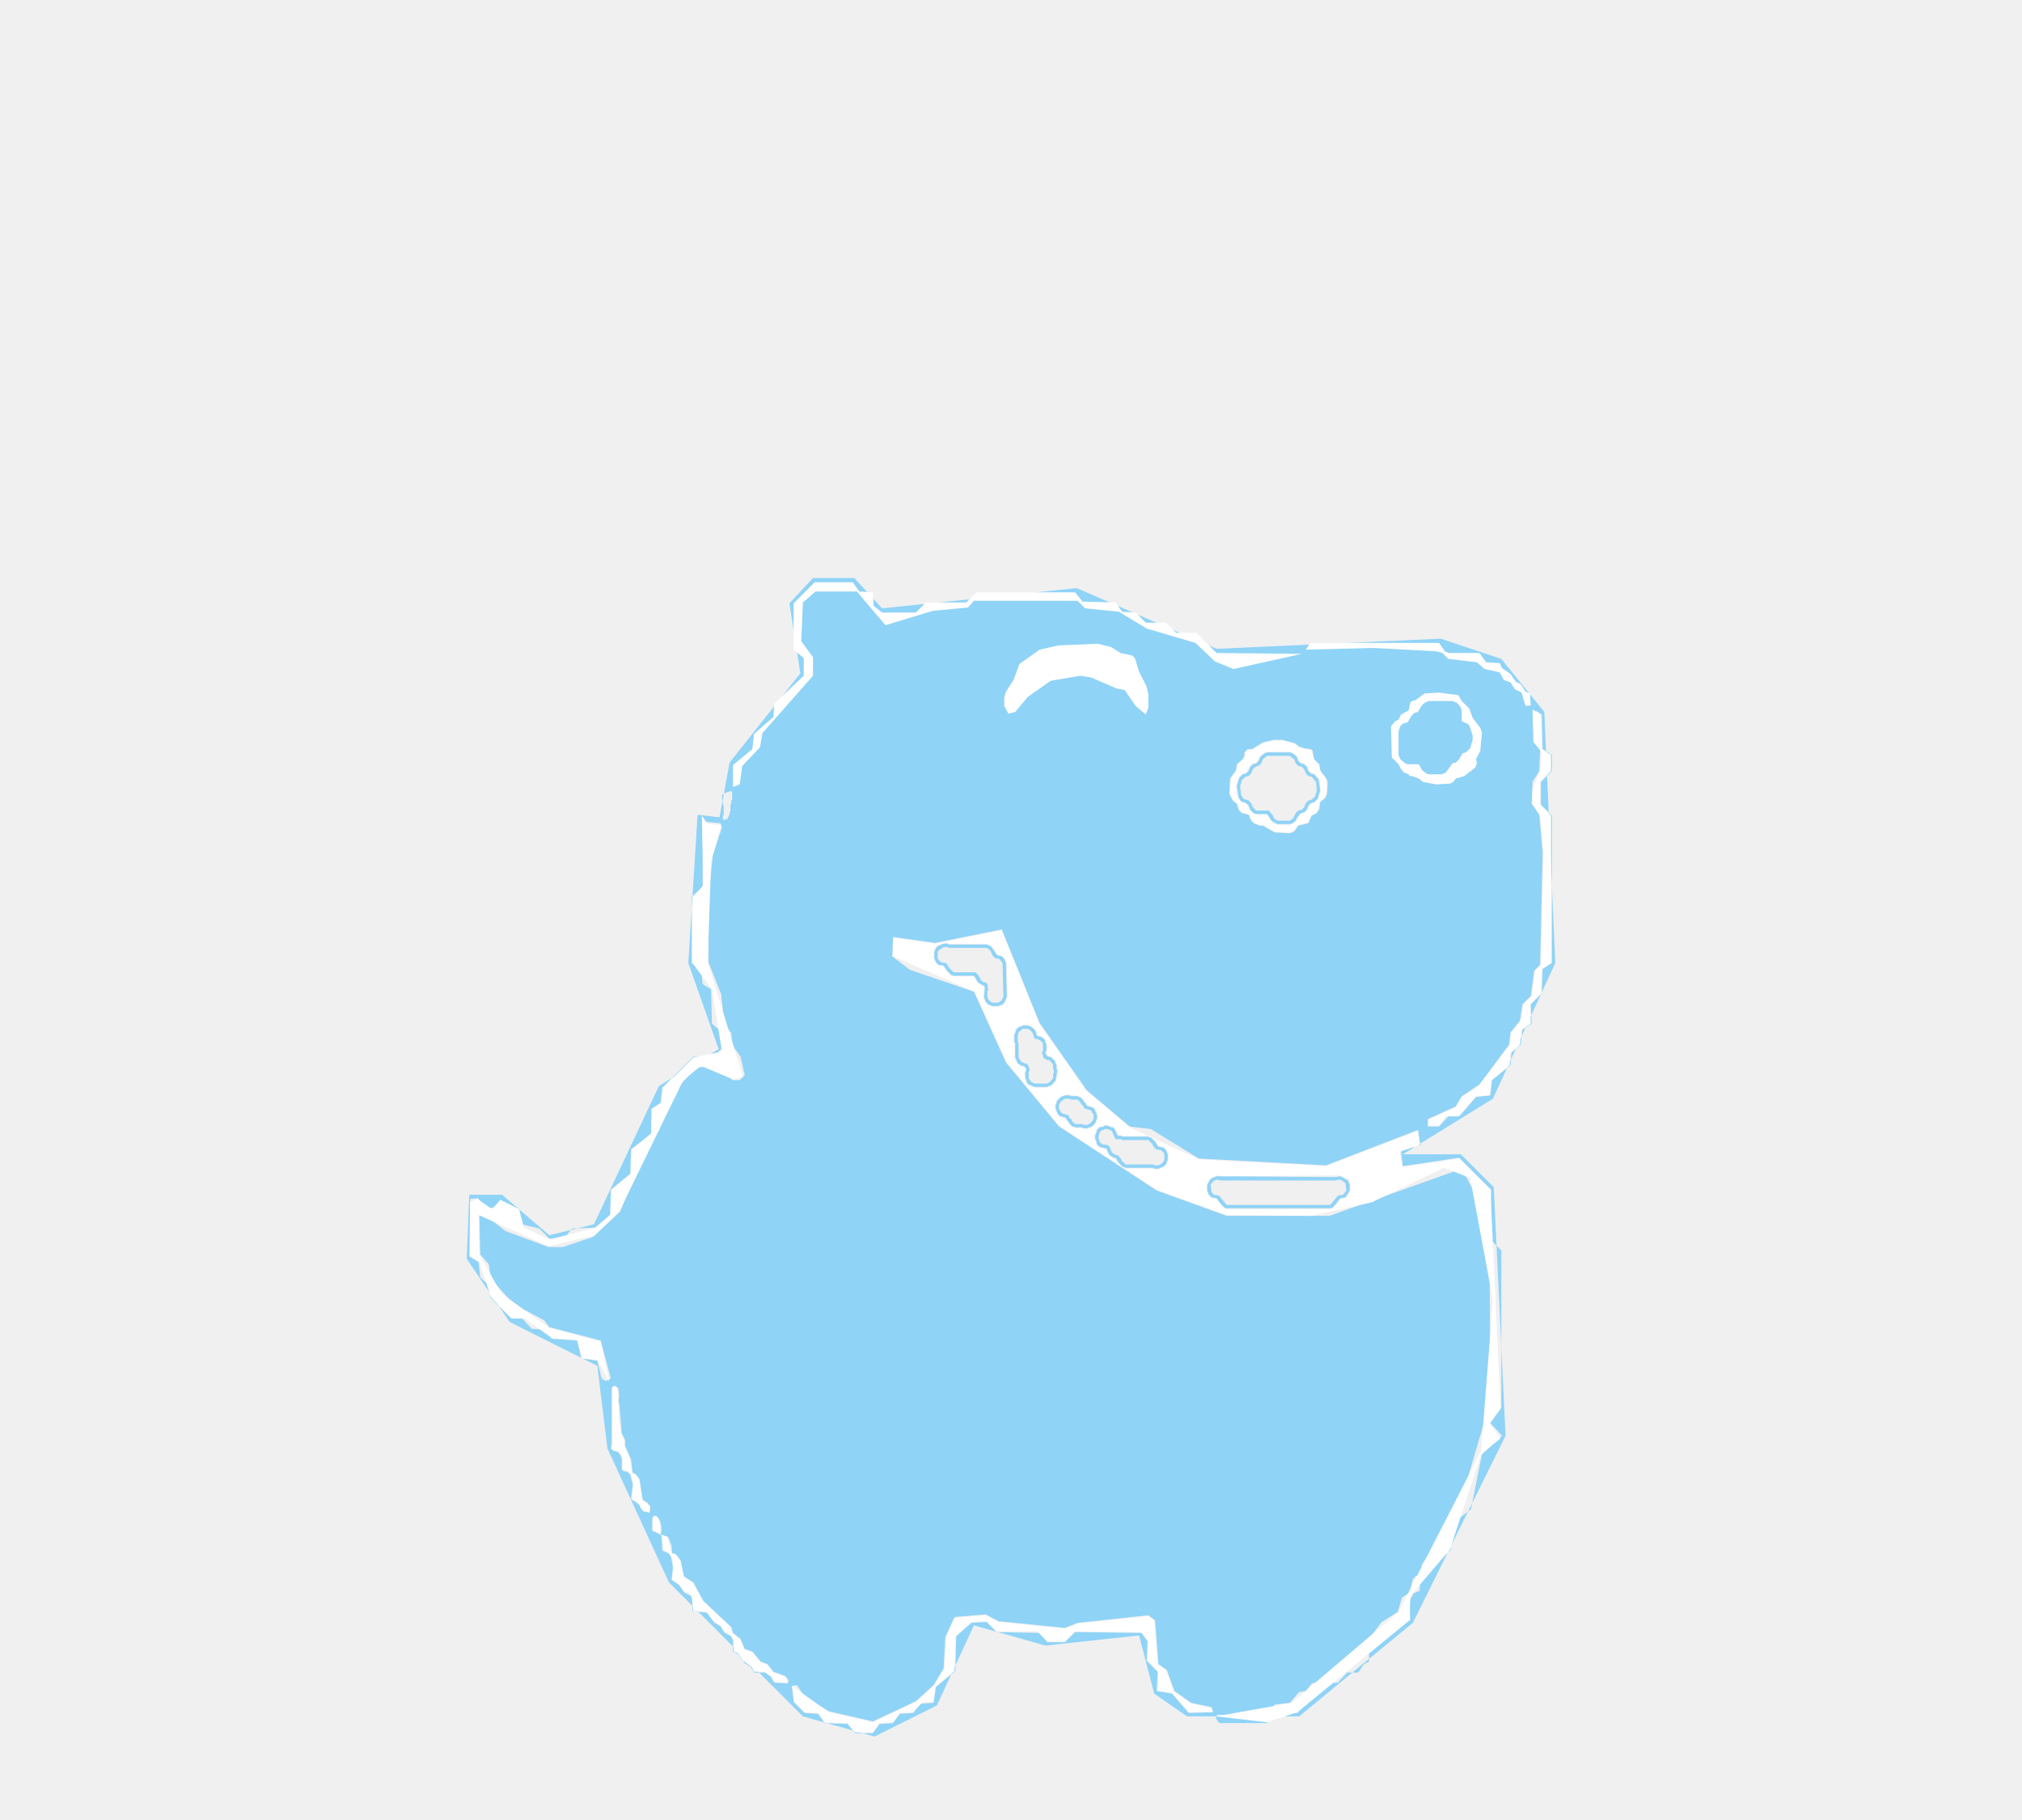
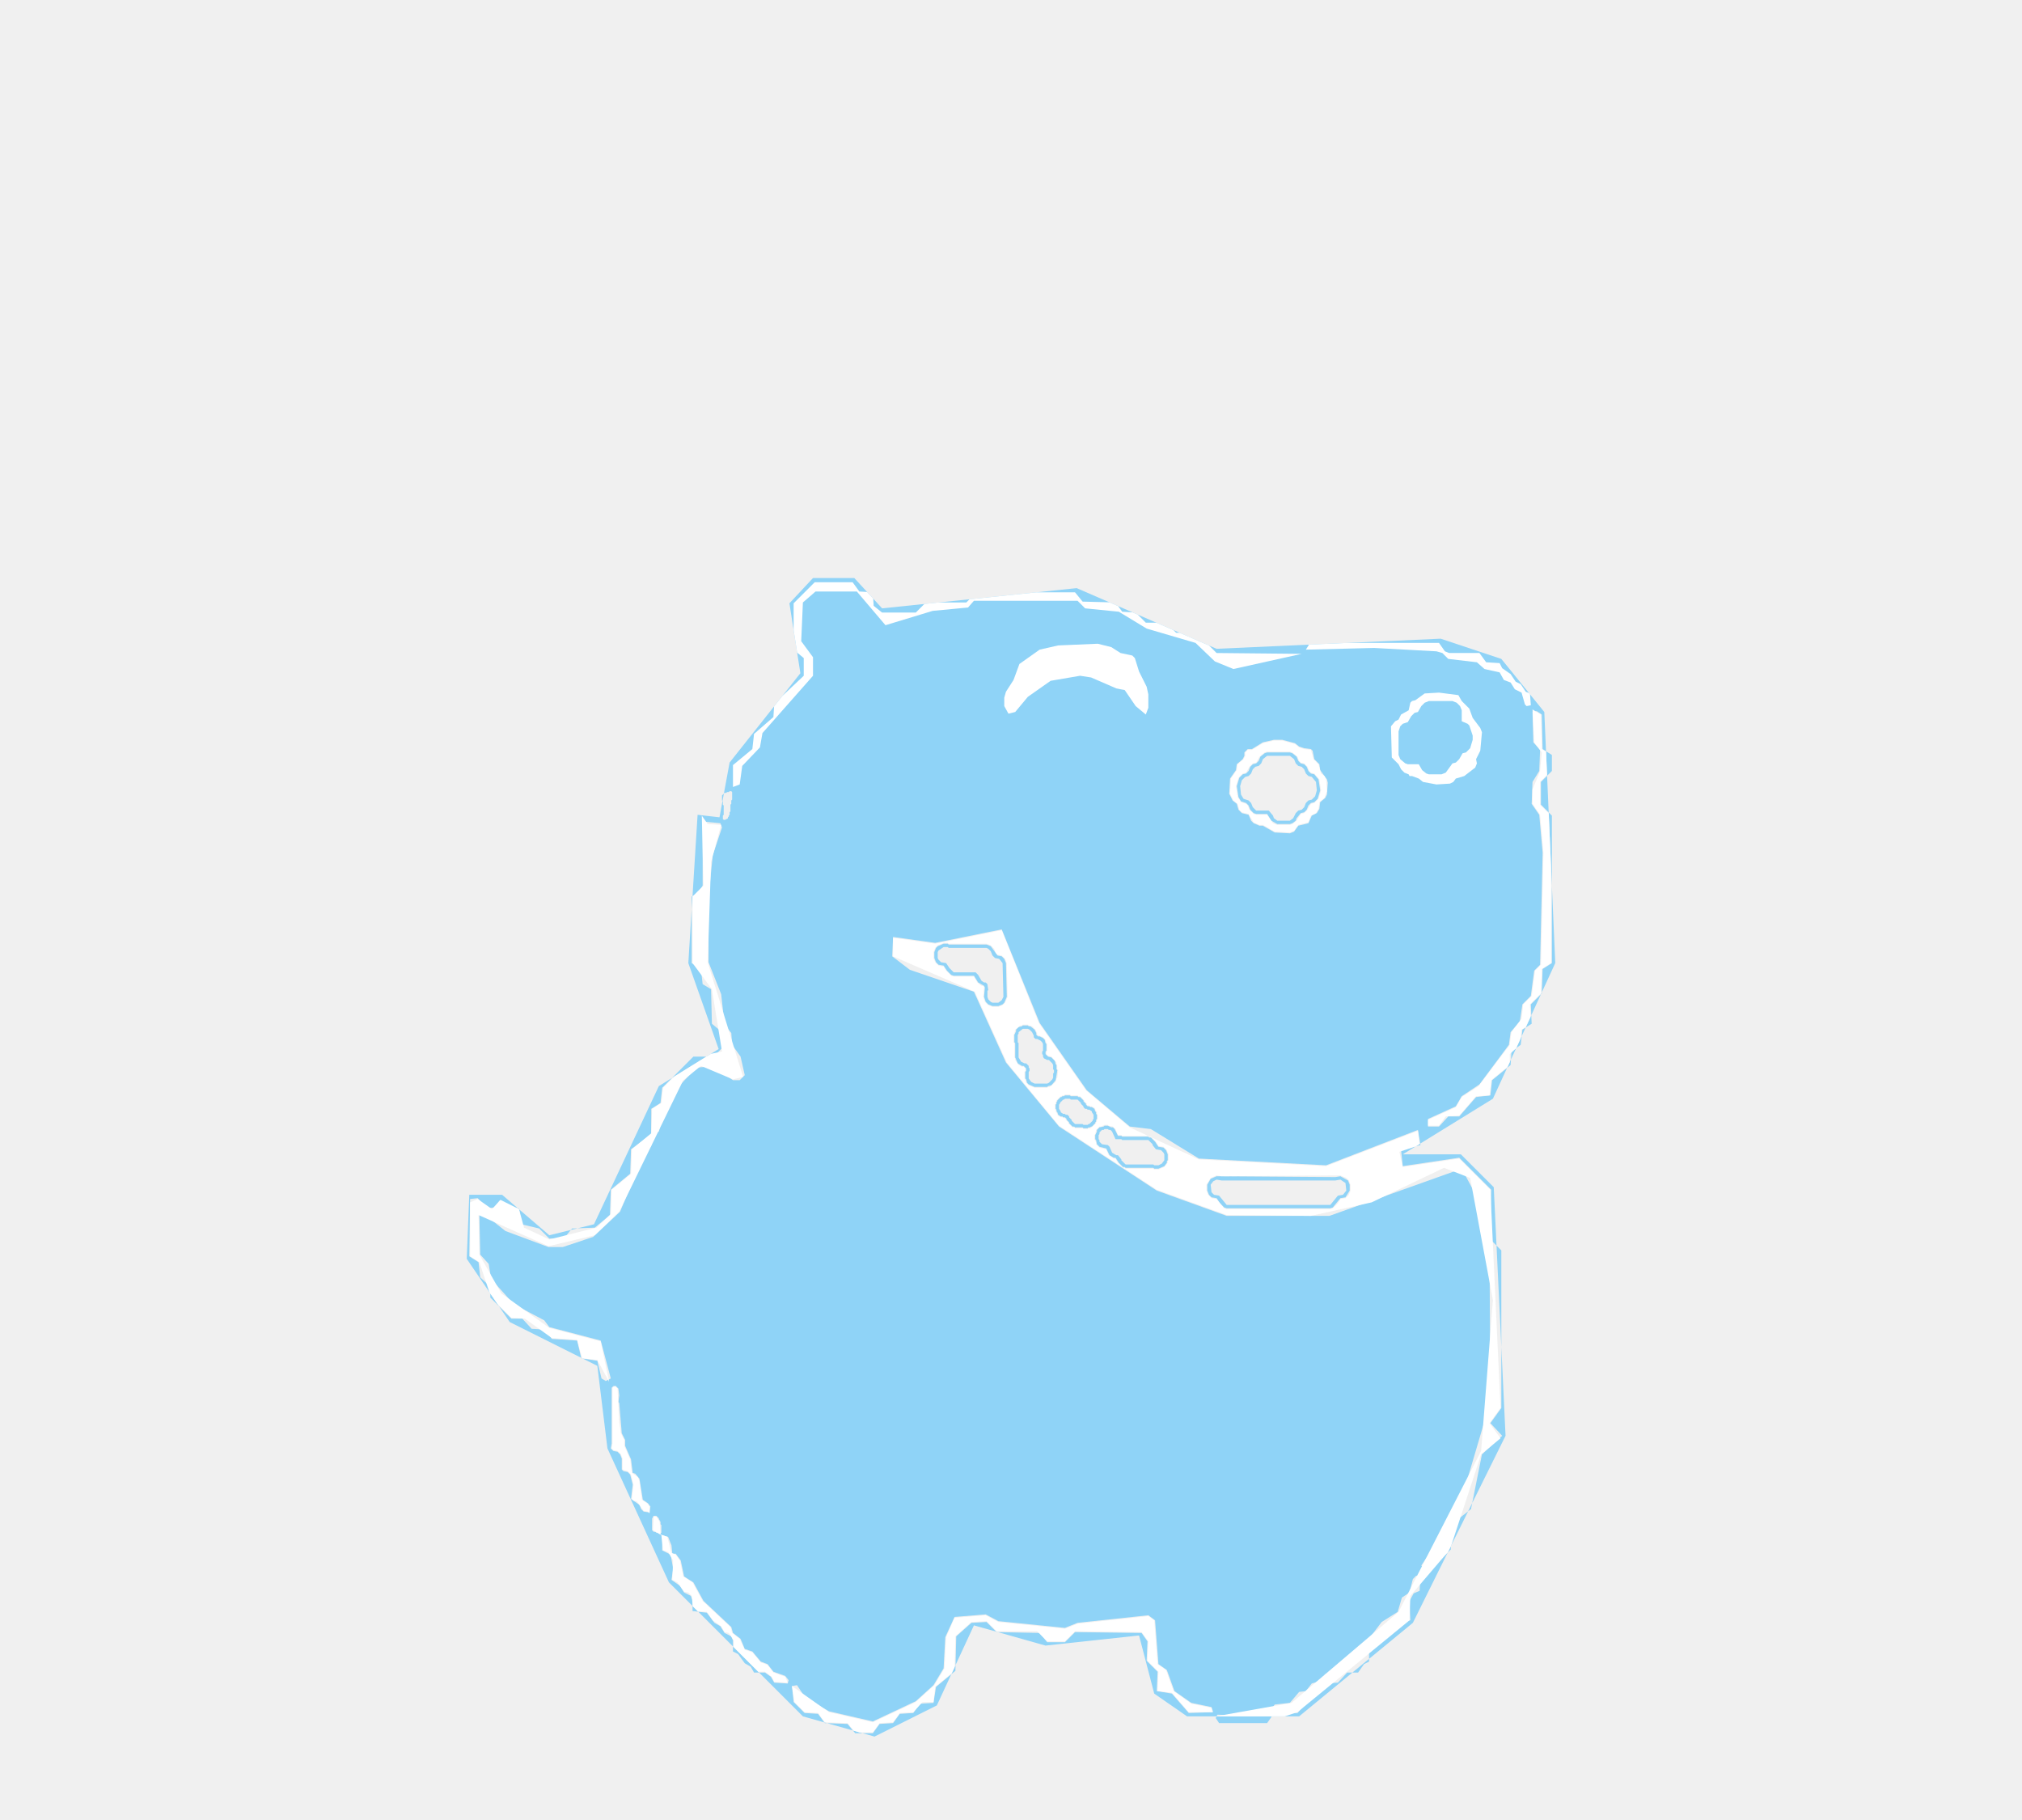
<svg xmlns="http://www.w3.org/2000/svg" viewBox="0 0 600 540" width="600" height="540">
  <style>
    /* ── Breathing: whole-hippo subtle pulse ── */
    #hippo-all {
      transform-origin: 50% 68%;
      animation: hippo-breathe 4.5s ease-in-out infinite;
    }
    @keyframes hippo-breathe {
      0%, 100% { transform: scale(1); }
      50%      { transform: scale(1.008, 1.012); }
    }

    /* ── Blink: eyes scale to near-zero on Y then snap back ── */
    #eye-left,
    #eye-right {
      transform-box: fill-box;
      transform-origin: center center;
    }
    @keyframes blink {
      0%, 93%, 100% { transform: scaleY(1); }
      96%           { transform: scaleY(0.06); }
    }
    #eye-left  { animation: blink 5.5s ease-in-out 0.4s infinite; }
    #eye-right { animation: blink 5.5s ease-in-out 0.8s infinite; }
  </style>
+   <defs>
+     <clipPath id="hippo-clip">
+       <path d="M 241.25,171.50 L 234.25,179.00 L 237.50,199.75 L 216.50,226.25 L 213.50,242.50 L 207.00,241.75 L 204.25,285.75 L 213.25,311.25 L 195.50,322.25 L 176.25,363.25 L 163.00,366.50 L 149.00,354.50 L 139.25,354.50 L 138.50,373.50 L 151.25,392.25 L 177.25,405.25 L 180.25,429.75 L 198.50,469.50 L 238.25,509.25 L 259.50,515.25 L 278.00,506.00 L 289.00,482.25 L 310.25,488.25 L 338.00,485.25 L 342.50,502.50 L 352.25,509.25 L 385.50,509.25 L 419.25,481.50 L 446.75,426.00 L 443.25,352.25 L 433.50,342.50 L 416.25,342.50 L 443.00,326.00 L 461.50,285.75 L 458.25,211.25 L 445.50,195.50 L 427.50,189.50 L 361.00,192.50 L 319.50,174.50 L 261.75,180.50 L 253.50,171.50 Z" />
+     </clipPath>
+   </defs>
  <g id="hippo-all">
    <g id="hippo-body" fill="#8FD3F7">
      <g id="arm-bumps">
        <path fill-rule="evenodd" d="M 358.25,351.50 L 358.25,353.25 L 358.75,354.50 L 359.50,355.25 L 361.00,355.50 L 362.00,357.00 L 363.25,358.25 L 364.00,358.50 L 394.75,358.50 L 395.50,358.25 L 397.75,355.50 L 399.25,355.25 L 400.50,353.25 L 400.50,351.50 L 400.00,350.25 L 397.75,349.00 L 396.25,349.25 L 361.00,349.00 L 359.25,349.75 Z M 359.25,351.50 L 360.00,350.50 L 361.00,350.00 L 362.50,350.25 L 396.25,350.25 L 397.75,350.00 L 399.25,351.00 L 399.50,353.25 L 398.50,354.50 L 397.00,354.75 L 394.75,357.50 L 364.00,357.50 L 361.75,354.75 L 360.25,354.50 L 359.50,353.75 Z" />
        <path fill-rule="evenodd" d="M 325.50,335.25 L 325.50,335.75 L 325.00,336.75 L 325.00,338.00 L 325.25,338.25 L 325.50,339.50 L 326.25,340.25 L 328.25,340.75 L 329.25,342.75 L 330.50,343.50 L 331.00,343.50 L 332.00,345.00 L 333.25,346.25 L 333.75,346.25 L 334.00,346.50 L 342.25,346.50 L 342.50,346.75 L 343.75,346.75 L 345.50,346.00 L 346.25,345.00 L 346.25,344.50 L 346.50,344.25 L 346.50,342.50 L 346.00,341.25 L 345.25,340.50 L 343.75,340.25 L 342.75,338.75 L 341.50,337.50 L 341.00,337.50 L 340.75,337.25 L 333.00,337.25 L 332.75,337.00 L 331.75,337.00 L 330.75,335.00 L 330.25,334.50 L 329.75,334.50 L 328.75,334.00 L 327.75,334.00 L 327.50,334.25 L 326.25,334.50 Z M 326.25,336.00 L 327.00,335.25 L 327.50,335.25 L 327.75,335.00 L 328.75,335.00 L 329.00,335.25 L 329.50,335.25 L 330.00,335.75 L 331.00,338.00 L 332.75,338.00 L 333.00,338.25 L 340.75,338.25 L 342.00,339.50 L 342.00,339.75 L 343.00,341.00 L 344.50,341.25 L 345.25,342.00 L 345.50,342.50 L 345.50,344.25 L 344.75,345.25 L 343.75,345.75 L 342.50,345.75 L 342.25,345.50 L 334.00,345.50 L 332.75,344.25 L 332.75,344.00 L 331.75,342.75 L 331.25,342.75 L 330.00,342.00 L 329.25,340.25 L 328.75,339.75 L 327.00,339.50 L 326.25,338.75 L 326.25,338.25 L 326.00,338.00 L 326.00,336.75 L 326.25,336.50 Z" />
        <path fill-rule="evenodd" d="M 313.75,326.50 L 313.75,326.75 L 313.50,327.00 L 313.50,327.50 L 313.25,327.75 L 313.25,329.00 L 313.50,329.25 L 313.50,329.75 L 313.75,330.00 L 314.00,330.75 L 314.75,331.25 L 315.25,331.25 L 315.50,331.50 L 316.00,331.50 L 316.50,332.00 L 316.50,332.25 L 317.25,333.00 L 317.25,333.25 L 318.25,334.25 L 318.75,334.25 L 319.00,334.50 L 321.25,334.50 L 321.50,334.75 L 322.75,334.75 L 323.00,334.50 L 323.50,334.50 L 323.75,334.25 L 324.00,334.25 L 325.00,333.25 L 325.00,333.00 L 325.25,332.75 L 325.25,332.25 L 325.50,332.00 L 325.50,330.75 L 325.25,330.50 L 325.25,330.00 L 325.00,329.75 L 324.75,329.00 L 324.00,328.50 L 323.50,328.50 L 323.25,328.25 L 322.75,328.25 L 322.25,327.75 L 322.25,327.50 L 321.50,326.75 L 321.50,326.50 L 320.50,325.50 L 320.00,325.50 L 319.75,325.25 L 317.75,325.25 L 317.50,325.00 L 316.00,325.00 L 315.75,325.25 L 315.25,325.25 L 315.00,325.50 L 314.75,325.50 Z M 314.50,327.25 L 315.50,326.25 L 315.75,326.25 L 316.00,326.00 L 317.50,326.00 L 317.75,326.25 L 319.75,326.25 L 320.75,327.25 L 320.75,327.50 L 321.50,328.25 L 321.50,328.50 L 322.00,329.00 L 322.50,329.00 L 322.75,329.25 L 323.25,329.25 L 324.00,329.75 L 324.00,330.00 L 324.50,330.75 L 324.50,332.00 L 324.25,332.25 L 324.25,332.50 L 323.25,333.50 L 323.00,333.50 L 322.75,333.75 L 321.50,333.75 L 321.25,333.50 L 319.00,333.50 L 318.00,332.50 L 318.00,332.25 L 317.25,331.50 L 317.25,331.25 L 316.75,330.75 L 316.25,330.75 L 316.00,330.50 L 315.50,330.50 L 314.75,330.00 L 314.75,329.75 L 314.25,329.00 L 314.25,327.75 L 314.50,327.50 Z" />
        <path fill-rule="evenodd" d="M 302.25,304.75 L 301.50,305.50 L 301.50,306.00 L 301.00,307.00 L 301.00,309.25 L 301.25,309.50 L 301.25,313.75 L 302.00,315.50 L 303.25,316.25 L 303.75,316.25 L 304.50,317.00 L 304.50,317.75 L 304.25,318.00 L 304.25,320.00 L 304.50,320.25 L 304.75,321.25 L 305.25,321.75 L 307.00,322.50 L 310.75,322.50 L 311.00,322.25 L 312.00,322.00 L 313.25,320.50 L 313.75,317.50 L 313.50,317.25 L 313.50,316.00 L 313.25,315.75 L 313.00,314.75 L 312.00,313.75 L 311.00,313.50 L 310.25,312.75 L 310.25,312.00 L 310.50,311.75 L 310.50,309.75 L 310.25,309.50 L 310.00,308.50 L 309.50,308.00 L 308.50,307.50 L 308.00,307.50 L 307.50,307.00 L 307.50,306.50 L 307.00,305.50 L 305.75,304.50 L 305.25,304.50 L 305.00,304.25 L 303.50,304.25 L 303.25,304.50 Z M 303.50,305.25 L 305.00,305.25 L 305.50,305.50 L 306.25,306.25 L 306.75,307.25 L 306.75,307.75 L 307.25,308.25 L 307.75,308.25 L 308.75,308.75 L 309.25,309.25 L 309.50,309.75 L 309.50,311.75 L 309.25,312.00 L 309.25,312.75 L 309.50,313.00 L 309.50,313.50 L 309.75,314.00 L 310.75,314.50 L 311.25,314.50 L 312.25,315.50 L 312.50,316.00 L 312.50,317.25 L 312.75,317.50 L 312.75,318.25 L 312.50,318.50 L 312.50,319.75 L 312.25,320.25 L 311.25,321.25 L 310.75,321.50 L 307.00,321.50 L 306.00,321.00 L 305.25,320.00 L 305.25,318.00 L 305.50,317.75 L 305.50,317.00 L 305.25,316.75 L 305.25,316.25 L 304.50,315.50 L 304.00,315.50 L 303.00,315.00 L 302.25,313.75 L 302.25,309.50 L 302.00,309.25 L 302.00,307.00 L 302.25,306.75 L 302.25,306.25 Z" />
        <path fill-rule="evenodd" d="M 277.75,281.25 L 277.25,282.50 L 277.25,284.25 L 277.75,285.50 L 278.50,286.25 L 280.00,286.50 L 281.00,288.00 L 282.25,289.25 L 283.00,289.50 L 289.00,289.50 L 290.25,291.50 L 292.00,292.50 L 292.25,293.00 L 292.00,295.75 L 292.50,297.25 L 293.25,298.00 L 294.50,298.50 L 296.25,298.50 L 297.50,298.00 L 298.00,297.50 L 298.75,295.75 L 298.50,285.75 L 298.00,284.50 L 297.25,283.75 L 296.00,283.50 L 294.00,280.75 L 292.75,280.25 L 281.50,280.25 L 281.25,280.00 L 280.00,280.00 L 278.25,280.75 Z M 278.50,282.00 L 280.00,281.00 L 281.25,281.00 L 281.50,281.25 L 292.75,281.25 L 293.25,281.50 L 294.00,282.25 L 294.50,283.50 L 295.25,284.25 L 296.50,284.50 L 297.50,285.75 L 297.75,295.75 L 297.25,296.75 L 296.25,297.50 L 294.50,297.50 L 294.00,297.25 L 293.25,296.50 L 293.00,295.75 L 293.00,294.00 L 293.25,293.75 L 293.00,292.00 L 292.50,291.50 L 292.00,291.50 L 291.25,291.00 L 290.25,289.25 L 289.50,288.50 L 283.00,288.50 L 281.75,287.25 L 280.75,285.75 L 279.25,285.50 L 278.50,284.75 L 278.25,284.25 L 278.25,282.50 Z" />
      </g>
      <path id="body-main" fill-rule="evenodd" d="M 241.25,171.50 L 234.25,179.00 L 237.50,199.75 L 216.50,226.25 L 213.50,242.50 L 207.00,241.75 L 204.25,285.75 L 213.25,311.25 L 195.50,322.25 L 176.25,363.25 L 163.00,366.50 L 149.00,354.50 L 139.25,354.50 L 138.50,373.50 L 151.25,392.25 L 177.25,405.25 L 180.25,429.75 L 198.50,469.50 L 238.25,509.25 L 259.50,515.25 L 278.00,506.00 L 289.00,482.25 L 310.25,488.25 L 338.00,485.25 L 342.50,502.50 L 352.25,509.25 L 385.50,509.25 L 419.25,481.50 L 446.75,426.00 L 443.25,352.25 L 433.50,342.50 L 416.25,342.50 L 443.00,326.00 L 461.50,285.75 L 458.25,211.25 L 445.50,195.50 L 427.50,189.50 L 361.00,192.50 L 319.50,174.50 L 261.75,180.50 L 253.50,171.50 Z M 235.00,500.25 L 236.50,500.00 L 239.00,503.75 L 246.00,507.75 L 259.00,510.75 L 271.75,504.75 L 277.00,500.00 L 280.00,495.00 L 280.50,485.75 L 283.25,479.75 L 292.50,479.00 L 296.25,481.00 L 316.00,483.00 L 319.75,481.50 L 340.75,479.25 L 342.75,480.75 L 343.75,493.75 L 346.25,495.50 L 348.50,501.75 L 353.50,505.25 L 359.50,506.50 L 360.00,508.00 L 352.75,508.25 L 347.75,502.50 L 343.25,501.75 L 343.50,496.00 L 340.25,492.75 L 340.50,487.00 L 338.75,484.50 L 319.00,484.25 L 316.00,487.25 L 310.75,487.25 L 308.50,484.50 L 295.75,484.25 L 292.75,481.25 L 288.25,481.50 L 283.75,485.50 L 283.50,495.75 L 277.75,500.50 L 277.00,505.25 L 273.00,505.50 L 271.00,508.25 L 267.00,508.50 L 265.00,511.25 L 261.00,511.50 L 259.00,514.25 L 253.75,514.25 L 251.50,511.50 L 244.75,511.25 L 242.75,508.50 L 238.75,508.25 L 235.50,505.00 Z M 421.50,467.75 L 421.25,472.00 L 419.50,472.75 L 418.25,475.00 L 418.50,480.75 L 414.00,481.50 L 408.75,487.50 L 407.50,487.75 L 406.25,489.75 L 406.25,493.00 L 404.75,493.75 L 403.00,496.25 L 399.75,496.25 L 397.00,499.25 L 393.00,499.50 L 385.00,508.25 L 379.00,508.25 L 377.75,508.75 L 376.00,511.25 L 361.75,511.25 L 360.75,509.75 L 361.25,508.75 L 368.00,509.00 L 375.50,508.25 L 376.75,507.75 L 378.25,505.75 L 382.75,505.25 L 385.50,502.00 L 387.50,501.75 L 389.25,499.50 L 391.75,498.75 L 393.25,496.75 L 396.00,496.00 L 402.00,490.75 L 403.25,488.50 L 406.00,486.50 L 410.00,481.25 L 414.75,478.25 L 416.00,474.00 L 418.25,472.50 L 419.25,468.50 L 420.25,467.50 Z M 196.50,455.50 L 198.25,456.00 L 199.25,458.50 L 199.50,461.00 L 200.50,461.00 L 202.00,463.00 L 203.00,467.75 L 205.75,469.50 L 208.75,475.00 L 217.00,482.75 L 217.50,484.50 L 219.75,486.25 L 221.00,489.25 L 223.25,490.00 L 225.75,493.00 L 227.75,493.75 L 229.50,496.00 L 233.00,497.25 L 234.00,498.50 L 233.75,499.50 L 229.75,499.25 L 228.75,497.50 L 227.00,496.25 L 223.75,496.25 L 222.75,494.50 L 221.00,493.50 L 219.00,490.75 L 217.50,490.00 L 217.50,486.75 L 217.00,485.50 L 215.00,484.50 L 213.75,482.50 L 212.00,481.50 L 209.75,478.50 L 205.50,478.00 L 205.50,474.75 L 205.00,473.50 L 203.00,472.50 L 201.75,470.50 L 199.25,468.75 L 199.75,465.50 L 199.00,461.25 L 196.50,460.00 Z M 194.00,449.75 L 194.75,449.75 L 195.50,450.50 L 195.50,450.75 L 195.75,451.00 L 195.75,451.25 L 196.00,451.50 L 196.00,452.25 L 196.25,452.50 L 196.25,454.75 L 196.00,455.00 L 195.50,455.00 L 195.25,454.75 L 194.75,454.75 L 194.50,454.50 L 194.00,454.50 L 193.50,454.00 L 193.50,450.50 L 193.75,450.25 L 193.75,450.00 Z M 182.00,411.25 L 182.75,411.25 L 183.50,412.00 L 183.75,414.00 L 183.50,416.00 L 183.75,416.25 L 184.50,425.25 L 185.50,427.25 L 185.50,429.00 L 187.25,433.00 L 187.75,437.00 L 188.50,437.25 L 189.75,438.75 L 190.75,445.00 L 192.25,446.00 L 193.00,447.00 L 192.75,448.75 L 191.00,448.50 L 190.25,447.75 L 189.75,446.50 L 187.25,444.75 L 187.75,440.50 L 187.00,437.50 L 186.25,436.75 L 185.00,436.50 L 184.50,436.00 L 184.50,432.75 L 184.00,431.50 L 183.25,430.75 L 182.00,430.50 L 181.25,429.75 L 181.50,428.25 L 181.50,411.75 Z M 193.25,336.50 L 193.25,340.00 L 190.75,343.25 L 184.00,359.50 L 176.00,367.00 L 167.00,370.00 L 162.75,370.00 L 150.00,365.25 L 143.00,359.75 L 142.25,360.50 L 142.50,372.25 L 145.00,375.00 L 145.75,379.50 L 152.50,387.00 L 161.50,391.75 L 163.00,393.75 L 178.25,397.75 L 181.25,409.00 L 179.75,409.75 L 178.50,409.00 L 177.25,403.75 L 172.50,403.00 L 171.25,397.75 L 163.75,397.25 L 161.75,394.50 L 157.75,394.25 L 155.00,391.25 L 151.75,391.25 L 145.50,385.00 L 145.50,381.75 L 142.50,379.00 L 142.00,374.50 L 139.25,372.75 L 139.50,355.75 L 141.75,355.50 L 144.50,358.50 L 146.75,358.25 L 148.25,356.25 L 150.25,358.25 L 154.00,358.50 L 154.75,363.25 L 160.00,364.50 L 163.00,367.50 L 167.50,367.25 L 169.75,364.50 L 176.50,364.25 L 181.00,360.50 L 181.25,353.00 L 187.00,348.25 L 187.25,341.00 Z M 265.00,278.00 L 277.50,279.75 L 297.25,275.75 L 308.50,303.50 L 322.50,323.50 L 335.25,334.25 L 341.50,335.00 L 355.75,343.75 L 393.50,345.75 L 420.75,335.25 L 421.50,339.75 L 415.75,341.25 L 416.25,346.00 L 433.00,343.50 L 442.50,353.00 L 442.25,367.75 L 445.50,371.00 L 445.50,417.75 L 442.25,422.25 L 445.75,426.00 L 439.75,431.50 L 436.50,447.75 L 430.75,452.25 L 430.50,459.75 L 423.75,466.50 L 421.75,464.50 L 432.75,448.00 L 442.25,415.75 L 442.00,372.25 L 439.25,357.00 L 433.75,346.75 L 394.50,360.75 L 364.00,360.75 L 343.25,353.25 L 314.25,334.25 L 298.50,315.25 L 289.00,294.25 L 270.00,287.75 L 264.75,283.75 Z M 213.75,244.25 L 214.25,245.50 L 211.50,253.75 L 210.25,266.25 L 210.25,285.50 L 214.00,295.00 L 215.00,304.00 L 217.00,306.50 L 217.25,310.00 L 219.75,313.50 L 221.00,319.00 L 219.50,320.50 L 217.50,320.50 L 213.25,317.50 L 210.00,316.50 L 206.75,316.75 L 200.25,323.50 L 199.25,326.75 L 197.25,329.00 L 195.50,335.75 L 193.25,336.50 L 193.25,329.00 L 196.00,327.25 L 196.50,322.75 L 205.75,313.50 L 211.75,313.50 L 214.50,310.75 L 214.25,306.25 L 211.25,303.75 L 211.00,293.50 L 208.50,292.00 L 208.00,287.50 L 205.25,285.75 L 205.25,266.00 L 207.25,265.00 L 208.50,262.75 L 208.50,243.75 Z M 217.00,234.75 L 217.25,235.00 L 217.25,237.25 L 217.00,237.50 L 217.00,238.50 L 216.75,238.75 L 216.75,240.75 L 216.50,241.00 L 216.50,241.75 L 216.25,242.00 L 216.25,242.25 L 216.00,242.50 L 216.00,242.75 L 215.75,243.00 L 215.50,243.00 L 215.25,243.25 L 214.75,243.25 L 214.50,243.00 L 214.50,242.00 L 214.75,241.75 L 214.75,239.00 L 214.50,238.75 L 214.50,237.75 L 214.25,237.50 L 214.25,236.00 L 215.00,235.25 L 215.50,235.25 L 215.75,235.00 L 216.25,235.00 L 216.50,234.75 Z M 374.75,220.25 L 378.00,219.50 L 380.50,219.50 L 384.25,220.50 L 385.50,221.50 L 387.00,222.00 L 389.00,222.25 L 389.50,222.75 L 390.00,225.25 L 391.50,226.75 L 391.75,228.50 L 393.75,231.25 L 394.00,232.25 L 393.75,235.75 L 393.25,236.75 L 391.75,238.00 L 391.50,240.00 L 390.75,241.25 L 389.25,242.00 L 388.25,244.25 L 385.25,245.00 L 384.00,246.75 L 382.75,247.25 L 378.25,247.00 L 374.75,245.00 L 373.75,245.00 L 372.00,244.25 L 371.25,243.50 L 370.50,241.75 L 368.50,241.25 L 367.50,240.25 L 367.00,238.50 L 365.75,237.50 L 364.75,235.50 L 365.00,231.00 L 366.75,228.50 L 367.00,226.75 L 368.75,225.25 L 369.25,224.25 L 369.25,223.25 L 370.25,222.25 L 371.50,222.25 Z M 456.00,211.00 L 457.50,212.00 L 457.75,222.25 L 460.50,224.00 L 460.50,228.75 L 457.25,232.00 L 457.25,238.75 L 460.50,242.00 L 460.50,285.75 L 457.75,287.50 L 457.50,294.75 L 454.25,298.00 L 454.50,303.75 L 451.75,305.50 L 451.25,310.00 L 448.50,312.00 L 448.25,316.00 L 442.75,320.50 L 442.25,325.00 L 438.00,325.50 L 433.00,331.25 L 429.75,331.25 L 427.00,334.25 L 423.75,334.25 L 423.75,332.00 L 432.00,328.25 L 433.75,325.25 L 439.00,321.75 L 447.75,310.00 L 448.25,306.25 L 451.00,303.00 L 451.75,298.00 L 454.25,295.50 L 455.25,288.00 L 457.00,286.25 L 457.75,253.00 L 456.75,241.75 L 454.50,238.50 L 454.75,232.00 L 456.75,228.75 L 457.00,222.50 L 455.00,220.25 L 454.75,211.25 Z" />
    </g>
-     <g id="hippo-detail" fill="#FFFFFF">
+     <g id="hippo-detail" fill="#FFFFFF" clip-path="url(#hippo-clip)">
      <path id="foot-bottom" fill-rule="evenodd" d="M 235.00,500.25 L 235.75,505.00 L 238.75,508.00 L 242.75,508.25 L 244.75,511.00 L 251.50,511.25 L 253.75,514.00 L 259.00,514.00 L 261.00,511.25 L 265.00,511.00 L 267.00,508.25 L 271.00,508.00 L 273.75,505.00 L 277.00,505.00 L 277.50,500.50 L 283.25,495.75 L 283.50,485.50 L 288.25,481.25 L 292.75,481.00 L 295.75,484.00 L 307.75,484.00 L 310.75,487.00 L 316.00,487.00 L 319.00,484.00 L 338.75,484.25 L 340.75,487.00 L 340.50,492.75 L 343.75,496.00 L 343.50,501.75 L 347.75,502.25 L 352.75,508.00 L 359.75,508.00 L 359.50,506.75 L 353.50,505.50 L 348.25,501.75 L 346.00,495.50 L 343.50,493.75 L 342.50,480.75 L 340.75,479.50 L 319.75,481.75 L 316.00,483.25 L 296.25,481.25 L 292.50,479.25 L 283.25,480.00 L 280.75,485.75 L 280.25,495.00 L 277.25,500.00 L 271.75,505.00 L 259.00,511.00 L 246.00,508.00 Z" />
      <path id="foot-left" fill-rule="evenodd" d="M 194.00,450.00 L 193.75,454.00 L 196.25,455.50 L 196.75,460.00 L 198.25,460.50 L 199.75,463.00 L 199.50,468.75 L 201.00,469.50 L 203.00,472.25 L 204.25,472.50 L 205.25,473.50 L 205.75,478.00 L 209.75,478.25 L 211.50,480.75 L 214.00,482.50 L 215.00,484.25 L 216.25,484.50 L 217.75,486.75 L 217.75,490.00 L 219.00,490.50 L 220.50,492.75 L 223.00,494.50 L 223.75,496.00 L 227.00,496.00 L 229.00,497.50 L 229.75,499.00 L 233.75,499.25 L 233.00,497.50 L 229.50,496.25 L 227.75,494.00 L 225.75,493.25 L 223.25,490.25 L 221.00,489.50 L 219.50,486.25 L 217.25,484.50 L 216.75,482.75 L 208.50,475.00 L 205.50,469.50 L 202.75,467.75 L 201.75,463.00 L 200.50,461.25 L 199.25,460.75 L 198.00,456.00 L 196.00,455.25 L 195.75,451.50 L 194.75,450.00 Z" />
      <path id="leg-left" fill-rule="evenodd" d="M 182.50,411.25 L 181.75,411.75 L 181.75,428.25 L 181.50,429.75 L 182.00,430.25 L 183.25,430.50 L 184.25,431.50 L 184.75,432.75 L 184.75,436.00 L 186.25,436.50 L 187.25,437.50 L 188.00,440.50 L 187.50,444.75 L 188.00,445.25 L 189.00,445.50 L 191.00,448.25 L 192.25,448.50 L 192.75,449.00 L 192.75,447.00 L 192.25,446.25 L 190.50,445.00 L 189.75,439.50 L 189.25,438.25 L 187.50,437.00 L 187.00,433.00 L 185.25,429.00 L 185.25,427.25 L 184.25,425.25 L 183.75,422.00 L 183.25,412.00 Z" />
      <path id="belly" fill-rule="evenodd" d="M 265.00,278.25 L 265.00,283.75 L 289.25,294.25 L 298.75,315.25 L 314.25,334.00 L 343.25,353.00 L 364.00,360.50 L 389.00,360.75 L 407.00,356.75 L 428.50,346.50 L 436.25,349.50 L 443.00,385.75 L 439.50,430.50 L 415.00,478.25 L 383.25,505.25 L 360.75,509.25 L 376.00,511.00 L 385.00,508.00 L 418.25,480.75 L 418.50,473.50 L 430.25,459.75 L 439.50,431.50 L 445.25,426.75 L 442.00,422.25 L 445.25,417.75 L 442.25,353.00 L 433.00,343.75 L 416.25,346.25 L 415.25,341.75 L 421.25,339.75 L 420.75,335.50 L 393.50,346.00 L 355.75,344.00 L 335.25,334.50 L 322.25,323.50 L 308.25,303.50 L 297.25,276.00 L 277.50,280.00 Z M 358.00,351.50 L 359.25,349.50 L 361.00,348.75 L 362.50,349.00 L 397.75,348.75 L 399.50,349.50 L 400.25,350.25 L 400.75,351.50 L 400.75,353.25 L 400.25,354.50 L 399.25,355.50 L 397.75,355.75 L 397.00,357.00 L 395.50,358.50 L 394.75,358.75 L 364.00,358.75 L 363.25,358.50 L 361.00,355.75 L 359.50,355.50 L 358.50,354.50 L 358.00,353.25 Z M 325.25,335.25 L 326.25,334.25 L 326.75,334.25 L 327.75,333.75 L 328.75,333.75 L 329.00,334.00 L 330.25,334.25 L 331.00,335.00 L 331.75,336.75 L 332.75,336.75 L 333.00,337.00 L 340.75,337.00 L 341.00,337.25 L 341.50,337.25 L 343.00,338.75 L 343.75,340.00 L 345.25,340.25 L 346.25,341.25 L 346.75,342.50 L 346.75,344.25 L 346.50,344.50 L 346.50,345.00 L 345.50,346.25 L 343.75,347.00 L 342.50,347.00 L 342.25,346.75 L 334.00,346.75 L 333.75,346.50 L 333.25,346.50 L 331.75,345.00 L 331.00,343.75 L 330.50,343.75 L 329.00,342.75 L 328.25,341.00 L 326.25,340.50 L 325.25,339.50 L 325.25,339.00 L 324.75,338.00 L 324.75,336.75 L 325.00,336.50 Z M 313.50,326.50 L 314.75,325.25 L 315.00,325.25 L 315.25,325.00 L 315.75,325.00 L 316.00,324.75 L 317.50,324.75 L 317.75,325.00 L 319.75,325.00 L 320.00,325.25 L 320.50,325.25 L 321.75,326.50 L 321.75,326.75 L 322.50,327.50 L 322.50,327.75 L 322.75,328.00 L 323.25,328.00 L 323.50,328.25 L 324.00,328.25 L 324.25,328.50 L 324.50,328.50 L 325.00,329.00 L 325.00,329.25 L 325.50,330.00 L 325.50,330.50 L 325.75,330.75 L 325.75,332.00 L 325.50,332.25 L 325.50,332.75 L 325.25,333.00 L 325.25,333.25 L 324.00,334.50 L 323.75,334.50 L 323.50,334.75 L 323.00,334.75 L 322.75,335.00 L 321.50,335.00 L 321.25,334.75 L 319.00,334.75 L 318.75,334.50 L 318.25,334.50 L 317.00,333.25 L 317.00,333.00 L 316.25,332.25 L 316.25,332.00 L 316.00,331.75 L 315.50,331.75 L 315.25,331.50 L 314.75,331.50 L 314.50,331.25 L 314.25,331.25 L 313.75,330.75 L 313.75,330.50 L 313.25,329.75 L 313.25,329.25 L 313.00,329.00 L 313.00,327.75 L 313.25,327.50 L 313.25,327.00 L 313.50,326.75 Z M 302.75,304.25 L 303.25,304.25 L 303.50,304.00 L 305.00,304.00 L 305.25,304.25 L 306.25,304.50 L 307.25,305.50 L 307.75,306.50 L 307.75,307.00 L 309.50,307.75 L 310.25,308.50 L 310.50,309.50 L 310.75,309.75 L 310.75,311.75 L 310.50,312.00 L 310.50,312.75 L 311.00,313.25 L 312.00,313.50 L 313.50,315.25 L 313.50,315.75 L 313.75,316.00 L 313.75,317.25 L 314.00,317.50 L 313.75,319.75 L 313.50,320.00 L 313.25,321.00 L 311.50,322.50 L 311.00,322.50 L 310.75,322.75 L 307.00,322.75 L 305.25,322.00 L 304.50,321.25 L 304.25,320.25 L 304.00,320.00 L 304.00,318.00 L 304.25,317.75 L 304.25,317.00 L 303.75,316.50 L 303.25,316.50 L 302.25,316.00 L 301.25,314.50 L 301.25,314.00 L 301.00,313.75 L 301.00,309.50 L 300.75,309.25 L 300.75,307.00 L 301.00,306.75 L 301.25,305.50 Z M 277.50,281.25 L 278.25,280.50 L 280.00,279.75 L 281.25,279.75 L 281.50,280.00 L 292.75,280.00 L 294.00,280.50 L 295.00,281.50 L 295.50,282.75 L 296.00,283.25 L 297.25,283.50 L 298.25,284.50 L 298.75,285.75 L 299.00,295.75 L 298.25,297.50 L 297.50,298.25 L 296.25,298.75 L 294.50,298.75 L 293.25,298.25 L 292.25,297.25 L 291.75,295.75 L 292.00,293.00 L 291.75,292.50 L 291.25,292.50 L 290.00,291.50 L 289.00,289.75 L 283.00,289.75 L 282.25,289.50 L 280.75,288.00 L 280.00,286.75 L 278.50,286.50 L 277.50,285.50 L 277.00,284.25 L 277.00,282.50 Z" />
      <path id="chest" fill-rule="evenodd" d="M 208.25,242.00 L 208.75,262.75 L 205.50,266.00 L 205.50,285.75 L 211.25,293.50 L 214.25,312.00 L 205.75,313.75 L 196.75,322.75 L 196.25,327.25 L 193.50,329.00 L 193.25,336.25 L 187.50,341.00 L 187.25,348.25 L 181.50,353.00 L 181.25,360.25 L 177.00,364.25 L 163.00,367.75 L 155.50,364.25 L 154.00,358.75 L 148.50,356.00 L 146.00,358.75 L 141.75,355.75 L 139.50,356.75 L 139.50,372.75 L 142.25,374.50 L 145.75,385.00 L 151.75,391.00 L 155.75,391.25 L 163.75,397.00 L 171.25,397.50 L 172.75,403.00 L 177.25,403.50 L 180.75,410.00 L 178.25,398.00 L 163.00,394.00 L 148.75,383.75 L 142.25,372.25 L 142.00,360.50 L 162.75,369.75 L 176.50,366.50 L 183.75,359.50 L 202.75,320.50 L 208.00,316.25 L 217.50,320.25 L 220.50,319.50 L 210.00,285.50 L 211.00,255.75 L 214.00,244.75 L 210.00,244.50 Z" />
      <path id="body-right" fill-rule="evenodd" d="M 454.75,210.50 L 455.25,220.25 L 457.50,223.25 L 457.00,228.75 L 454.75,234.25 L 454.75,238.50 L 457.00,241.75 L 458.00,253.00 L 457.25,286.25 L 455.50,288.00 L 454.50,295.50 L 452.00,298.00 L 451.50,302.25 L 448.50,306.25 L 448.00,310.00 L 438.75,322.25 L 433.75,325.50 L 432.00,328.50 L 423.75,332.25 L 423.75,334.00 L 427.00,334.00 L 429.00,331.25 L 433.00,331.00 L 438.00,325.25 L 442.00,325.00 L 442.50,320.50 L 448.00,316.00 L 448.00,312.75 L 451.00,310.00 L 451.50,305.50 L 454.25,303.75 L 454.00,298.00 L 457.25,294.75 L 457.50,287.50 L 460.25,285.75 L 460.25,242.00 L 457.00,238.75 L 457.00,232.00 L 460.25,228.75 L 460.25,224.00 L 457.50,222.25 L 457.25,212.00 Z" />
      <path id="mouth" fill-rule="evenodd" d="M 298.00,207.00 L 298.00,209.50 L 299.25,211.75 L 301.25,211.25 L 305.00,206.75 L 311.75,202.00 L 320.50,200.50 L 323.75,201.00 L 331.25,204.25 L 333.75,204.75 L 337.00,209.50 L 340.00,212.00 L 340.75,210.00 L 340.75,206.00 L 340.25,203.75 L 338.00,199.25 L 336.75,195.25 L 336.00,194.50 L 332.50,193.75 L 329.75,192.00 L 325.75,191.00 L 314.00,191.50 L 308.50,192.75 L 302.50,197.00 L 300.75,201.75 L 298.50,205.25 Z" />
      <path id="ear-right" fill-rule="evenodd" d="M 387.50,192.75 L 407.75,192.25 L 426.25,193.25 L 428.00,193.75 L 429.75,195.50 L 438.25,196.50 L 440.50,198.50 L 445.00,199.50 L 446.25,201.75 L 448.25,202.50 L 449.50,204.50 L 451.50,205.50 L 452.50,209.00 L 453.00,209.50 L 454.25,209.25 L 454.00,205.75 L 452.75,205.25 L 451.25,203.00 L 449.75,202.25 L 448.25,200.00 L 445.75,198.25 L 445.00,196.75 L 441.00,196.50 L 439.00,193.75 L 430.00,193.75 L 428.75,193.25 L 427.00,190.75 L 388.75,190.75 Z" />
      <path id="face" fill-rule="evenodd" d="M 217.50,233.50 L 219.50,232.75 L 220.25,227.25 L 225.50,221.75 L 226.25,217.50 L 241.25,200.50 L 241.25,195.00 L 237.75,190.25 L 238.25,178.75 L 242.00,175.50 L 254.25,175.50 L 262.75,185.50 L 276.75,181.25 L 287.25,180.25 L 289.00,178.25 L 319.75,178.25 L 322.00,180.50 L 332.00,181.50 L 340.25,186.50 L 354.75,190.75 L 360.50,196.25 L 366.00,198.50 L 386.25,194.00 L 361.00,193.75 L 355.00,187.75 L 349.00,187.75 L 346.00,184.75 L 340.00,184.75 L 337.00,181.75 L 333.00,181.50 L 331.00,178.75 L 321.25,178.50 L 319.00,175.75 L 289.75,175.75 L 286.75,178.75 L 274.75,178.75 L 271.75,181.75 L 261.75,181.75 L 259.25,179.75 L 259.00,175.75 L 255.00,175.50 L 253.00,172.75 L 241.75,172.75 L 235.50,179.00 L 235.50,192.75 L 238.50,195.25 L 238.50,200.50 L 229.75,208.75 L 229.50,212.75 L 223.75,217.75 L 223.25,222.25 L 217.50,227.00 Z" />
    </g>
    <g id="eye-left">
      <path fill="#8FD3F7" fill-rule="evenodd" d="M 375.25,223.50 L 374.00,224.50 L 373.50,225.75 L 372.75,226.50 L 371.75,226.75 L 371.00,227.50 L 370.50,228.75 L 369.75,229.50 L 368.75,229.75 L 367.75,230.75 L 367.00,233.25 L 367.50,236.50 L 368.25,237.75 L 369.75,238.25 L 370.50,239.00 L 371.00,240.25 L 372.00,241.25 L 372.75,241.50 L 376.00,241.50 L 377.25,243.50 L 379.00,244.50 L 382.75,244.50 L 383.50,244.25 L 384.50,243.50 L 384.75,242.75 L 386.00,241.25 L 387.00,241.00 L 387.75,240.25 L 388.25,239.00 L 389.00,238.25 L 390.00,238.00 L 391.00,237.00 L 391.75,234.50 L 391.25,231.25 L 390.00,229.75 L 389.00,229.50 L 388.25,228.75 L 387.75,227.50 L 387.00,226.75 L 386.00,226.50 L 385.25,225.75 L 384.75,224.50 L 383.50,223.50 L 382.75,223.25 L 376.00,223.25 Z M 376.00,224.25 L 382.75,224.25 L 384.00,225.25 L 384.50,226.50 L 385.25,227.25 L 386.25,227.50 L 387.00,228.25 L 387.50,229.50 L 388.25,230.25 L 389.25,230.50 L 390.50,232.00 L 390.75,234.50 L 390.25,236.25 L 389.25,237.25 L 388.25,237.50 L 387.50,238.25 L 387.00,239.50 L 386.25,240.25 L 385.25,240.50 L 384.50,241.25 L 383.75,242.75 L 382.75,243.50 L 379.00,243.50 L 378.00,242.75 L 377.75,242.00 L 376.50,240.50 L 372.75,240.50 L 371.75,239.50 L 371.25,238.25 L 370.50,237.50 L 369.00,237.00 L 368.25,235.75 L 368.00,233.25 L 368.50,231.50 L 369.50,230.50 L 370.50,230.25 L 371.25,229.50 L 371.75,228.25 L 372.50,227.50 L 373.50,227.25 L 374.25,226.50 L 374.75,225.25 Z" />
      <path fill="#FFFFFF" fill-rule="evenodd" d="M 374.75,220.50 L 371.50,222.50 L 370.25,222.50 L 369.50,223.25 L 369.50,224.25 L 369.00,225.25 L 367.25,226.75 L 367.00,228.50 L 365.25,231.00 L 365.00,235.50 L 366.00,237.50 L 367.25,238.50 L 367.75,240.25 L 368.50,241.00 L 370.50,241.50 L 372.00,244.00 L 373.75,244.75 L 374.75,244.75 L 378.25,246.75 L 382.75,247.00 L 384.00,246.50 L 385.25,244.75 L 388.25,244.00 L 389.00,242.00 L 390.50,241.25 L 391.25,240.00 L 391.50,238.00 L 393.00,236.75 L 393.75,234.75 L 393.50,231.25 L 393.00,230.25 L 392.00,229.50 L 391.25,226.75 L 389.75,225.25 L 389.00,222.50 L 387.00,222.25 L 385.50,221.75 L 384.25,220.75 L 380.50,219.75 L 378.00,219.75 Z M 375.25,223.25 L 376.00,223.00 L 382.75,223.00 L 383.50,223.25 L 385.00,224.50 L 385.50,225.75 L 386.00,226.25 L 387.00,226.50 L 388.00,227.50 L 388.50,228.75 L 389.00,229.25 L 390.00,229.50 L 391.50,231.25 L 392.00,234.50 L 391.25,237.00 L 390.00,238.25 L 389.00,238.50 L 388.00,240.25 L 387.00,241.25 L 386.00,241.50 L 384.75,243.50 L 383.50,244.50 L 382.75,244.75 L 379.00,244.75 L 377.75,244.25 L 376.00,241.75 L 372.75,241.75 L 372.00,241.50 L 370.75,240.25 L 370.25,239.00 L 369.75,238.50 L 368.25,238.00 L 367.25,236.50 L 366.75,233.25 L 367.50,230.75 L 368.75,229.50 L 369.75,229.25 L 370.75,227.50 L 371.75,226.50 L 372.75,226.25 L 373.75,224.50 Z" />
    </g>
    <g id="eye-right">
      <path fill="#8FD3F7" fill-rule="evenodd" d="M 424.00,208.25 L 422.75,208.75 L 422.00,209.50 L 421.50,210.75 L 420.75,211.50 L 419.75,211.75 L 417.75,214.50 L 417.25,214.50 L 415.75,215.50 L 415.25,217.00 L 415.25,224.00 L 415.75,225.25 L 417.00,226.25 L 417.75,226.50 L 421.00,226.50 L 422.00,227.75 L 422.25,228.50 L 423.25,229.25 L 424.00,229.50 L 427.75,229.50 L 429.00,229.00 L 430.25,227.00 L 431.00,226.25 L 432.00,226.00 L 432.75,225.25 L 433.25,224.00 L 434.00,223.25 L 435.00,223.00 L 436.00,222.00 L 436.50,220.75 L 436.75,218.25 L 435.75,215.25 L 434.00,214.50 L 433.50,214.00 L 433.50,210.75 L 433.00,209.50 L 432.25,208.75 L 431.00,208.25 Z M 424.00,209.25 L 431.00,209.25 L 431.50,209.50 L 432.50,210.75 L 432.50,214.50 L 433.25,215.25 L 435.00,216.00 L 435.75,218.25 L 435.75,219.50 L 435.50,219.75 L 435.25,221.25 L 434.25,222.25 L 433.25,222.50 L 432.50,223.25 L 432.00,224.50 L 431.25,225.25 L 430.25,225.50 L 429.50,226.25 L 428.75,227.75 L 427.75,228.50 L 424.00,228.50 L 423.00,227.75 L 422.75,227.00 L 421.50,225.50 L 417.75,225.50 L 417.25,225.25 L 416.25,224.00 L 416.25,217.00 L 416.50,216.25 L 417.00,215.75 L 418.50,215.25 L 419.25,214.50 L 419.75,213.25 L 420.50,212.50 L 421.50,212.25 L 422.25,211.50 L 422.75,210.25 Z" />
      <path fill="#FFFFFF" fill-rule="evenodd" d="M 422.75,205.75 L 420.00,207.75 L 419.00,208.00 L 418.50,208.50 L 418.00,210.75 L 415.75,212.00 L 415.00,213.50 L 414.00,214.00 L 412.75,215.50 L 413.00,224.75 L 415.00,226.75 L 415.75,228.25 L 416.75,229.25 L 418.00,229.75 L 418.25,230.25 L 419.00,230.25 L 421.00,231.00 L 422.25,232.00 L 426.25,232.75 L 430.25,232.50 L 431.25,232.00 L 432.00,231.00 L 434.50,230.25 L 437.75,227.75 L 438.25,226.50 L 438.00,225.25 L 439.25,222.75 L 439.75,217.25 L 439.25,216.00 L 437.00,213.00 L 436.00,210.25 L 433.75,208.00 L 432.75,206.25 L 427.00,205.50 Z M 424.00,208.00 L 431.00,208.00 L 432.25,208.50 L 433.25,209.50 L 433.75,210.75 L 433.75,214.00 L 435.50,214.75 L 436.00,215.25 L 437.00,218.25 L 437.00,219.50 L 436.25,222.00 L 435.00,223.25 L 434.00,223.50 L 433.00,225.25 L 432.00,226.25 L 431.00,226.50 L 429.00,229.25 L 427.75,229.75 L 424.00,229.75 L 423.25,229.50 L 422.00,228.50 L 421.00,226.75 L 417.75,226.75 L 417.00,226.50 L 415.50,225.25 L 415.00,224.00 L 415.00,217.00 L 415.50,215.50 L 416.25,214.75 L 417.75,214.25 L 418.75,212.50 L 419.75,211.50 L 420.75,211.25 L 421.75,209.50 L 422.75,208.50 Z" />
    </g>
  </g>
</svg>
